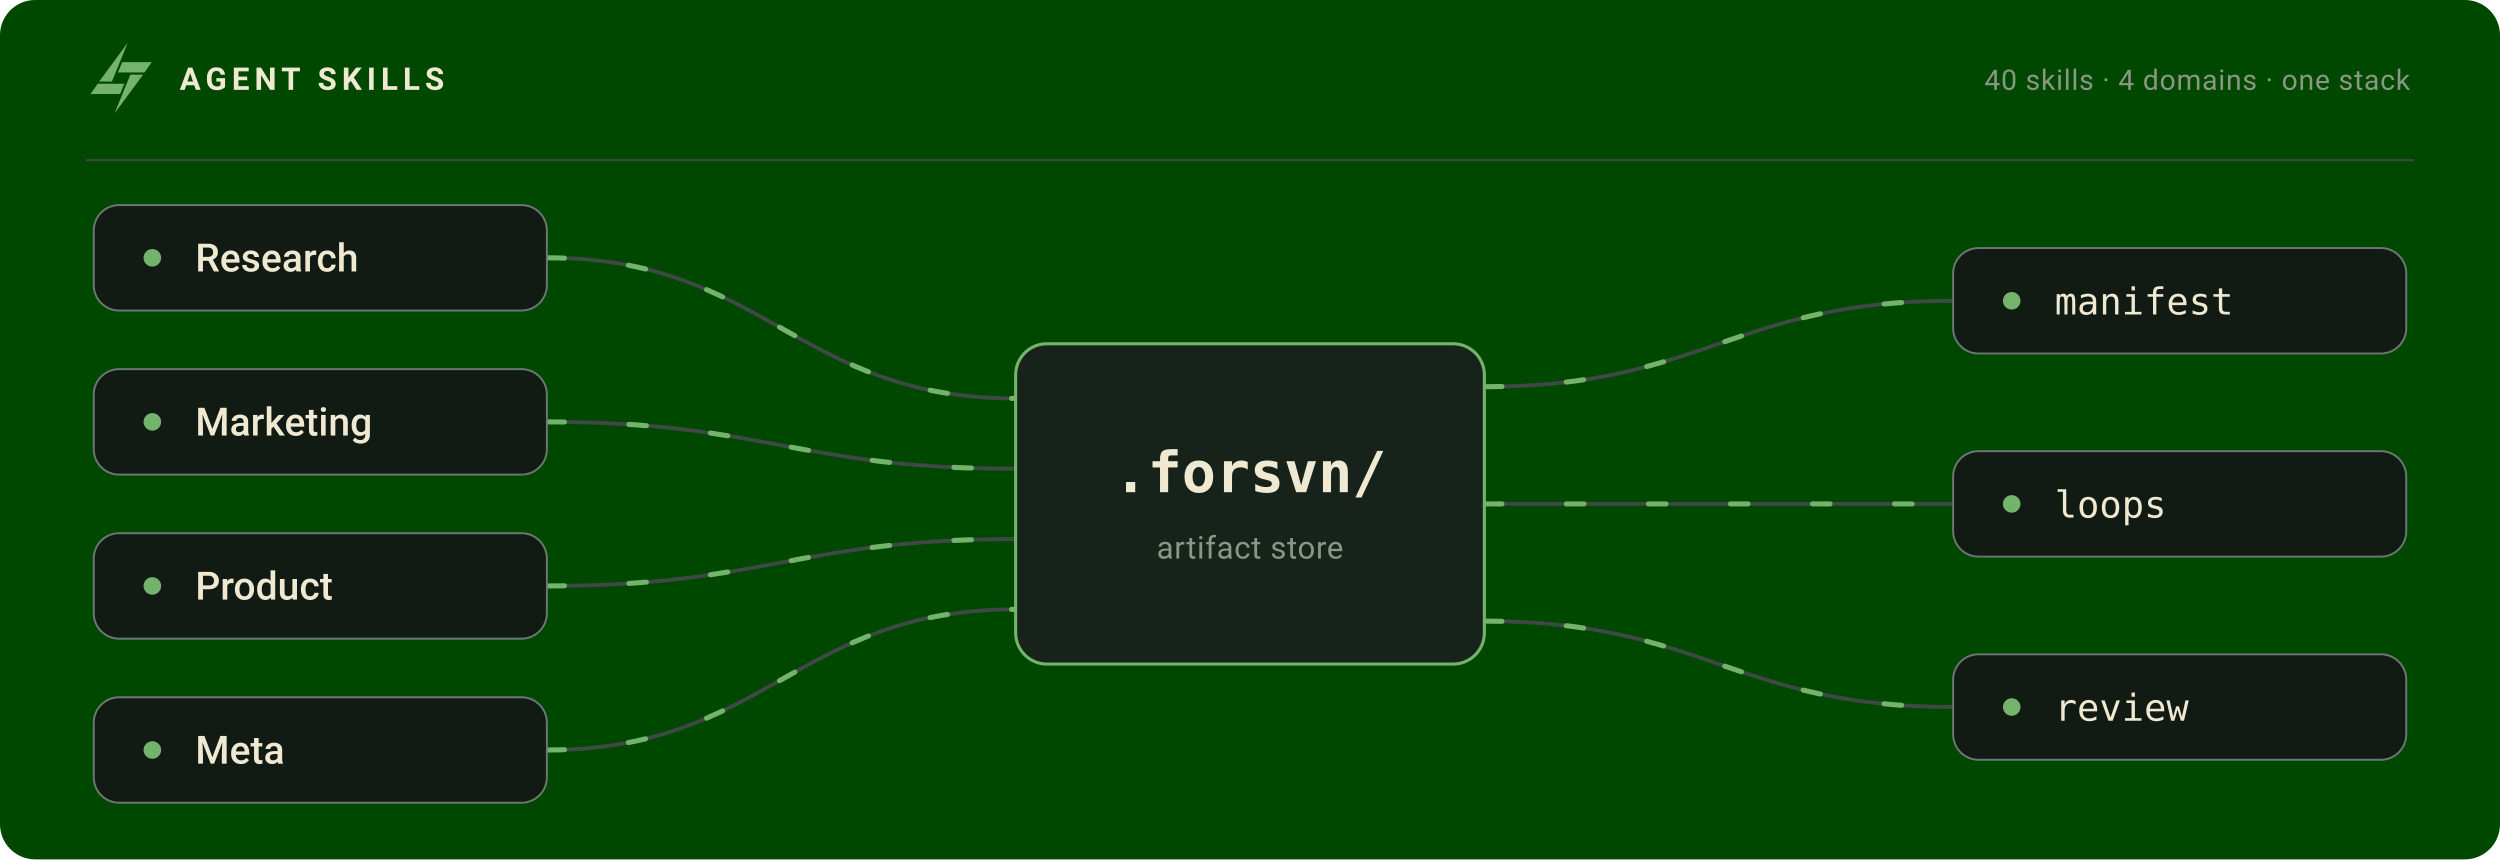
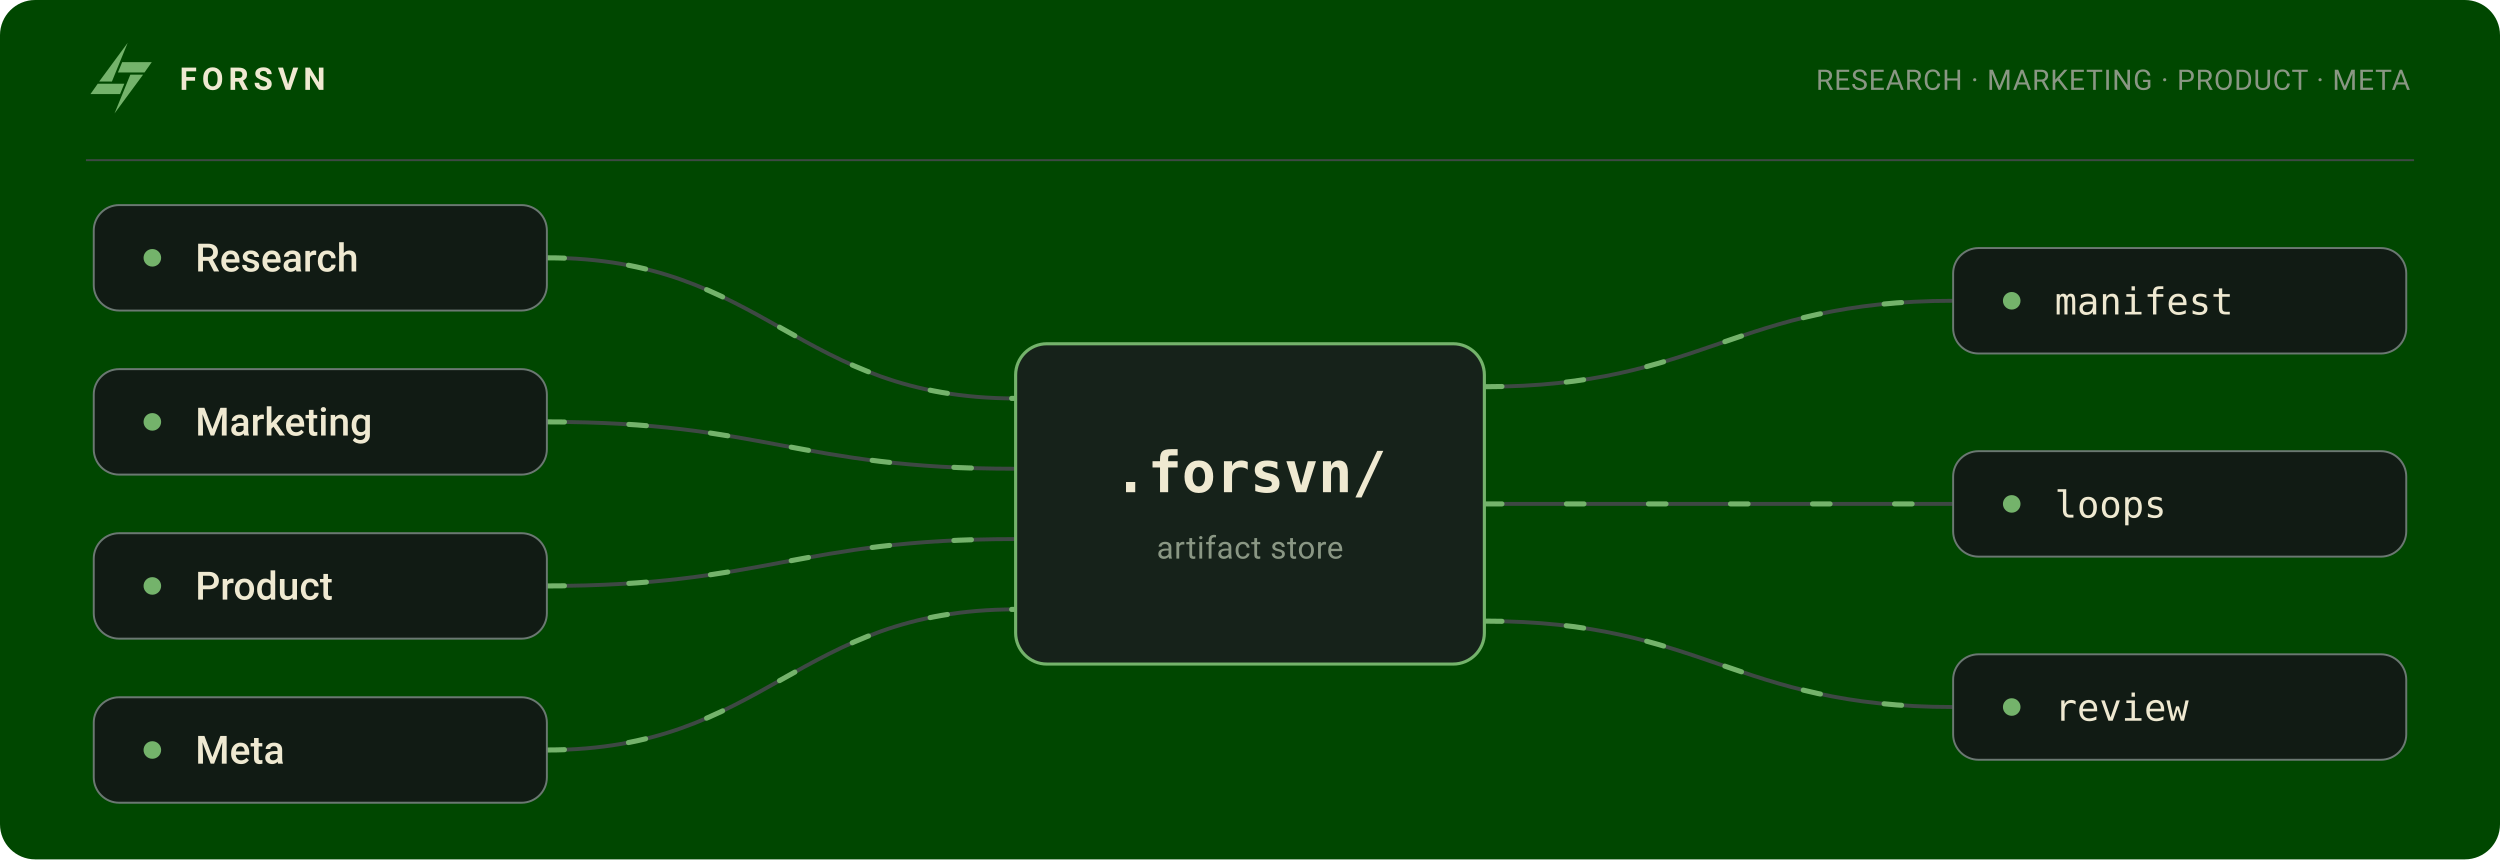
- <svg xmlns="http://www.w3.org/2000/svg" viewBox="0 0 1280 440" width="1280" height="440" role="img" aria-label="The Agent Skills stack — 49 skills across Research, Marketing, Product, and Meta feed a central .forsvn artifact store, which feeds manifest, loops, and review.">
+ <svg xmlns="http://www.w3.org/2000/svg" viewBox="0 0 1280 440" width="1280" height="440" role="img" aria-label="The FORSVN stack — Research, Marketing, Product, and Meta feed a central .forsvn artifact store, which feeds manifest, loops, and review.">
  <style>
  .bg { fill:#004700; }
  .card { fill:#111b14; stroke:#6b7872; stroke-width:1; }
  .hub { fill:#16221a; stroke:#74b36b; stroke-width:1.6; animation:edge 4.6s ease-in-out infinite; }
  .ink { fill:#efe9d1; }
  .dim { fill:#8a9784; }
  .ac { fill:#74b36b; }
  .logo { fill:#74b36b; }
  .div { stroke:#3e4844; stroke-width:1; }
  .wire { fill:none; stroke:#3e4844; stroke-width:2; }
  .pulse { fill:none; stroke:#74b36b; stroke-width:2.6; stroke-linecap:round; stroke-dasharray:9 33; }
  .f1 { animation:flow 2.6s linear infinite; }
  .f2 { animation:flow 2.6s linear infinite; animation-delay:-1.3s; }
  @keyframes flow { to { stroke-dashoffset:-42; } }
  @keyframes edge { 0%,100% { stroke-opacity:0.62; } 50% { stroke-opacity:1; } }
  @media (prefers-reduced-motion: reduce) {
    .f1,.f2 { animation:none; }
    .pulse { opacity:0; }
    .hub { animation:none; stroke-opacity:0.92; }
  }
</style>
  <rect class="bg" x="0" y="0" width="1280" height="440" rx="18" />
  <g class="logo" transform="translate(39 17) scale(0.0426)">
    <path d="M276.492 580.673L619.5 115L429.702 580.673H276.492Z" />
    <path d="M527.57 731.164H172L259.172 607.364H578.612L527.57 731.164Z" />
    <path d="M804.008 498.492L461 964.164L650.798 498.492H804.008Z" />
    <path d="M552.93 348H908.5L821.328 471.801H501.888L552.93 348Z" />
  </g>
-   <text class="ink" x="92" y="46" font-family="'Space Grotesk',ui-sans-serif,-apple-system,'Segoe UI',Roboto,sans-serif" font-size="16" font-weight="600" letter-spacing="2.6">AGENT SKILLS</text>
-   <text class="dim" x="1234" y="46" text-anchor="end" font-family="'Space Grotesk',ui-sans-serif,-apple-system,'Segoe UI',Roboto,sans-serif" font-size="14.5" letter-spacing="0.4">40 skills · 4 domains · one stack</text>
+   <text class="ink" x="92" y="46" font-family="'Space Grotesk',ui-sans-serif,-apple-system,'Segoe UI',Roboto,sans-serif" font-size="16" font-weight="600" letter-spacing="2.6">FORSVN</text>
+   <text class="dim" x="1234" y="46" text-anchor="end" font-family="'Space Grotesk',ui-sans-serif,-apple-system,'Segoe UI',Roboto,sans-serif" font-size="14.5" letter-spacing="0.4">RESEARCH · MARKETING · PRODUCT · META</text>
  <line class="div" x1="44" y1="82" x2="1236" y2="82" />
  <path class="wire" d="M280 132 C 392 132 408 204 520 204" />
  <path class="wire" d="M280 216 C 392 216 408 240 520 240" />
  <path class="wire" d="M280 300 C 392 300 408 276 520 276" />
  <path class="wire" d="M280 384 C 392 384 408 312 520 312" />
  <path class="wire" d="M760 198 C 872 198 888 154 1000 154" />
  <path class="wire" d="M760 258 C 872 258 888 258 1000 258" />
  <path class="wire" d="M760 318 C 872 318 888 362 1000 362" />
  <path class="pulse f1" d="M280 132 C 392 132 408 204 520 204" />
  <path class="pulse f1" d="M280 216 C 392 216 408 240 520 240" />
  <path class="pulse f1" d="M280 300 C 392 300 408 276 520 276" />
  <path class="pulse f1" d="M280 384 C 392 384 408 312 520 312" />
  <path class="pulse f2" d="M760 198 C 872 198 888 154 1000 154" />
  <path class="pulse f2" d="M760 258 C 872 258 888 258 1000 258" />
  <path class="pulse f2" d="M760 318 C 872 318 888 362 1000 362" />
  <rect class="hub" x="520" y="176" width="240" height="164" rx="16" />
  <text class="ink" x="640" y="252" text-anchor="middle" font-family="'JetBrains Mono',ui-monospace,'SF Mono',Menlo,Consolas,monospace" font-weight="600" font-size="29">.forsvn/</text>
  <text class="dim" x="640" y="286" text-anchor="middle" font-family="'Space Grotesk',ui-sans-serif,-apple-system,'Segoe UI',Roboto,sans-serif" font-size="16" letter-spacing="0.3">artifact store</text>
  <g font-family="'Space Grotesk',ui-sans-serif,-apple-system,'Segoe UI',Roboto,sans-serif" font-size="20" font-weight="500">
    <rect class="card" x="48" y="105" width="232" height="54" rx="13" />
    <circle class="ac" cx="78" cy="132" r="4.5" />
    <text class="ink" x="100" y="139">Research</text>
    <rect class="card" x="48" y="189" width="232" height="54" rx="13" />
    <circle class="ac" cx="78" cy="216" r="4.5" />
    <text class="ink" x="100" y="223">Marketing</text>
    <rect class="card" x="48" y="273" width="232" height="54" rx="13" />
    <circle class="ac" cx="78" cy="300" r="4.5" />
    <text class="ink" x="100" y="307">Product</text>
    <rect class="card" x="48" y="357" width="232" height="54" rx="13" />
    <circle class="ac" cx="78" cy="384" r="4.5" />
    <text class="ink" x="100" y="391">Meta</text>
  </g>
  <g font-family="'JetBrains Mono',ui-monospace,'SF Mono',Menlo,Consolas,monospace" font-size="19">
    <rect class="card" x="1000" y="127" width="232" height="54" rx="13" />
    <circle class="ac" cx="1030" cy="154" r="4.5" />
    <text class="ink" x="1052" y="161">manifest</text>
    <rect class="card" x="1000" y="231" width="232" height="54" rx="13" />
    <circle class="ac" cx="1030" cy="258" r="4.5" />
    <text class="ink" x="1052" y="265">loops</text>
    <rect class="card" x="1000" y="335" width="232" height="54" rx="13" />
    <circle class="ac" cx="1030" cy="362" r="4.5" />
    <text class="ink" x="1052" y="369">review</text>
  </g>
</svg>
